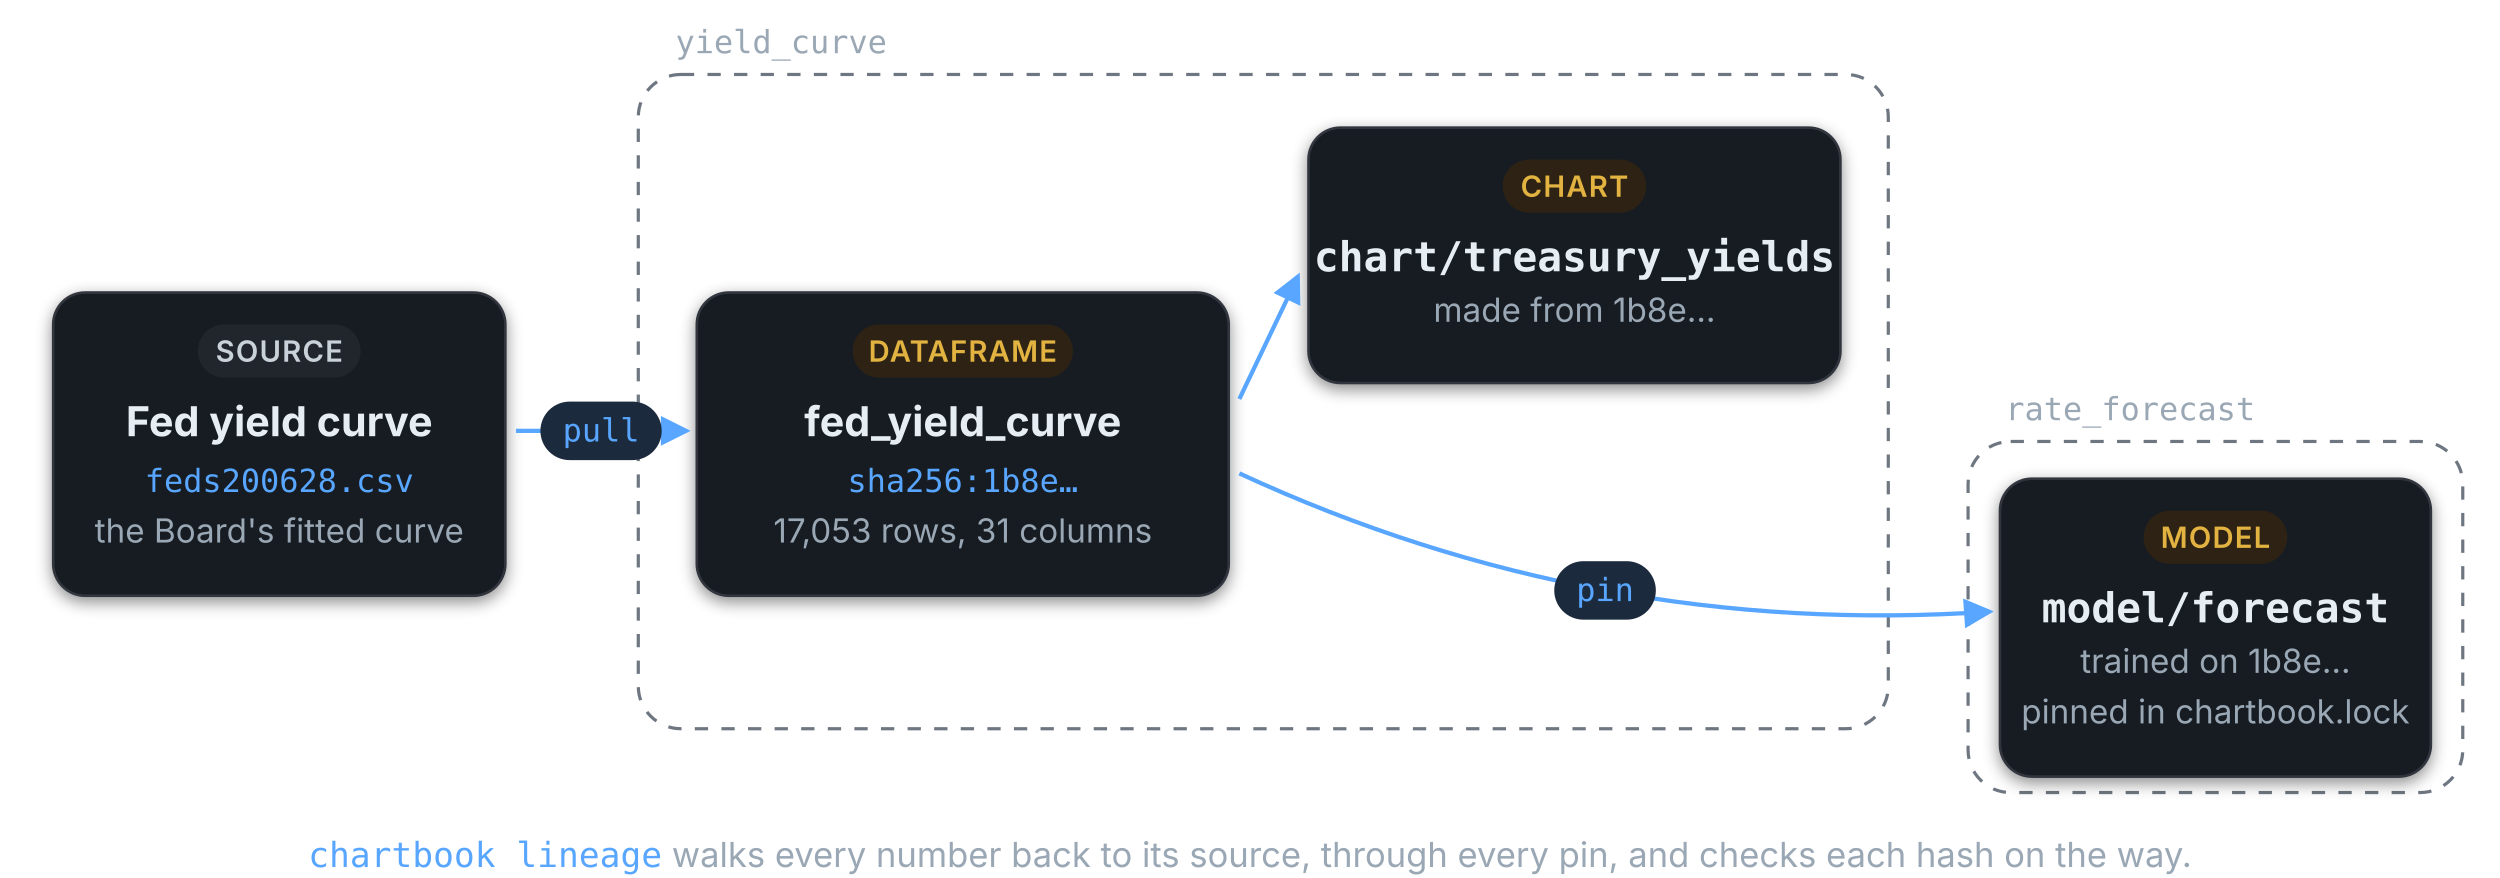
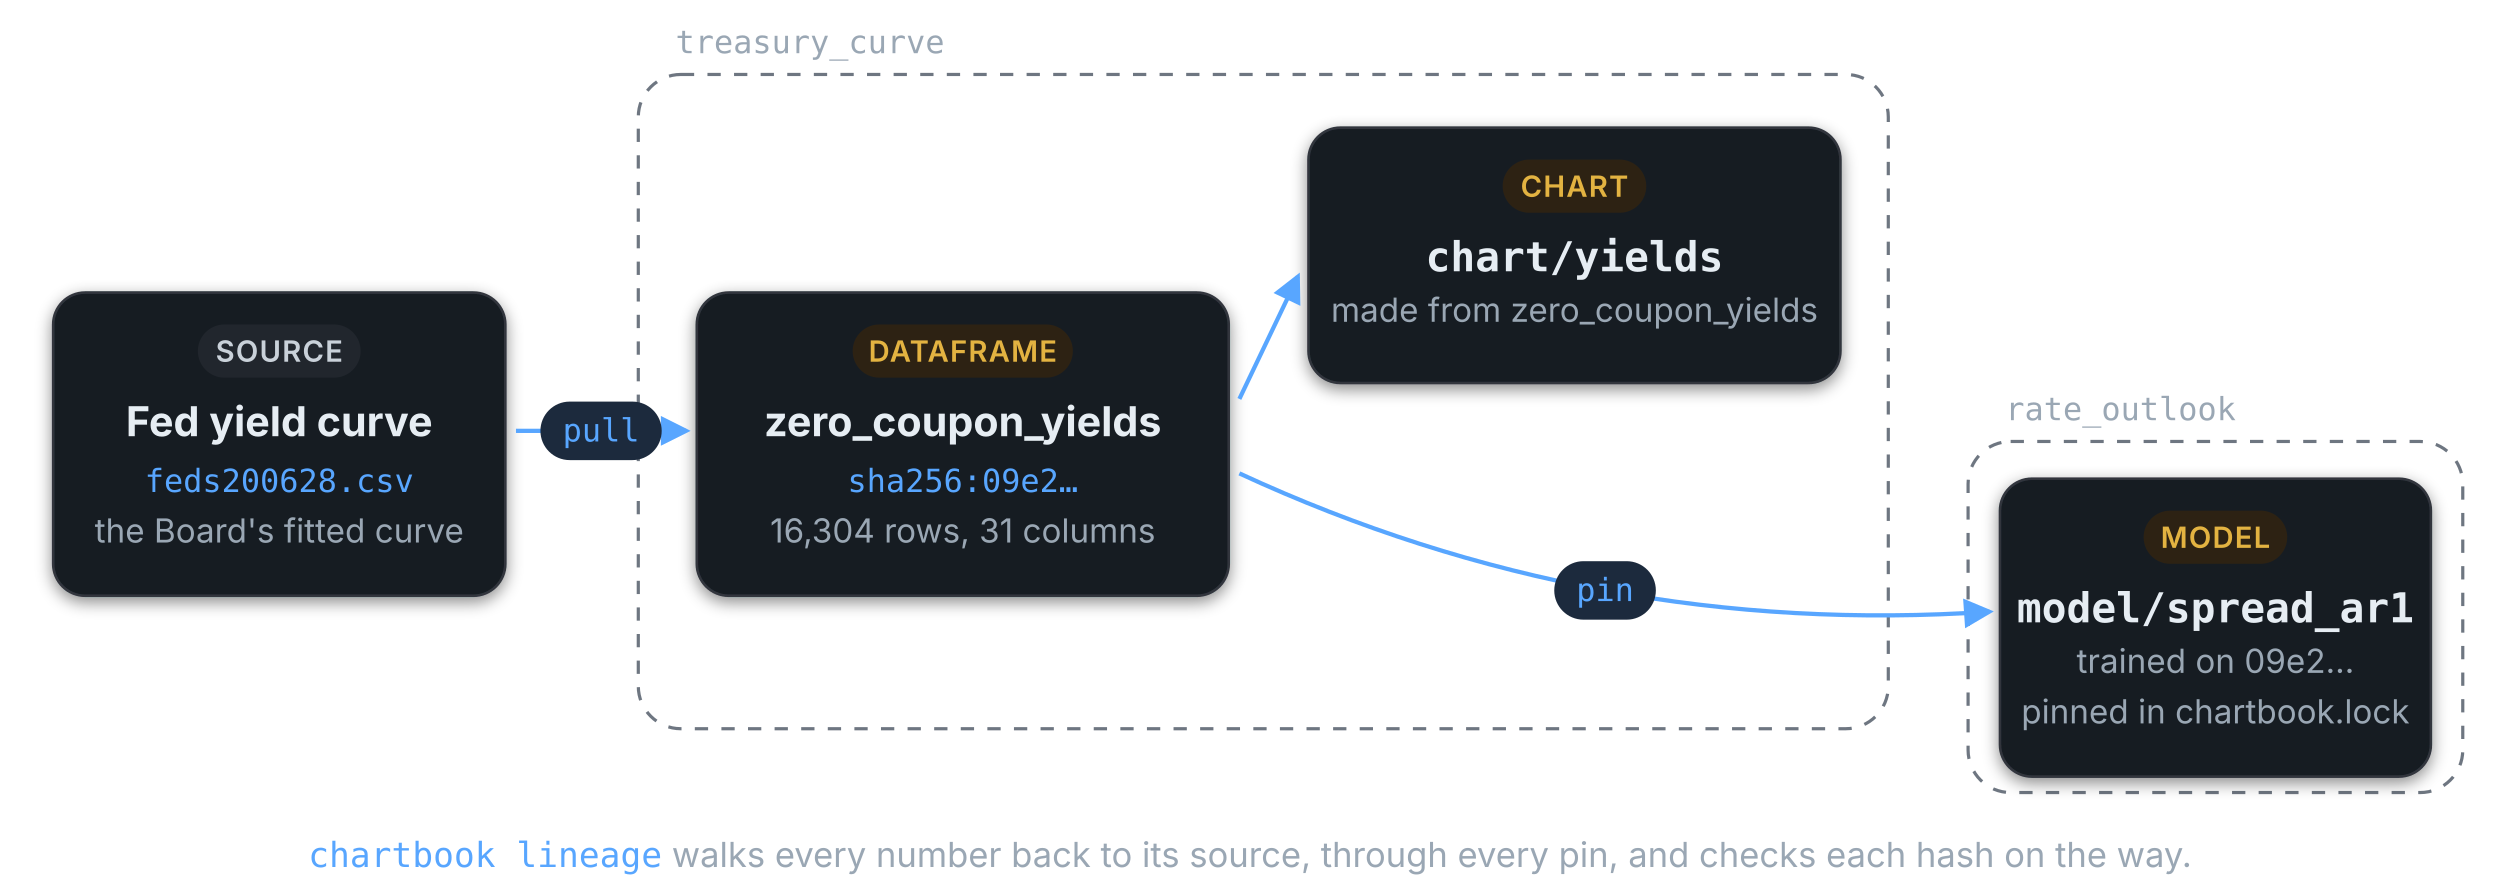
<svg xmlns="http://www.w3.org/2000/svg" viewBox="0 0 940 330" width="940" height="330" font-family="Inter, -apple-system, BlinkMacSystemFont, Segoe UI, Roboto, Helvetica, Arial, sans-serif" font-size="14">
  <defs>
    <marker id="a" viewBox="0 0 10 10" refX="8.5" refY="5" markerWidth="7" markerHeight="7" orient="auto-start-reverse">
      <path d="M 0 0 L 10 5 L 0 10 z" fill="#58a6ff" />
    </marker>
    <marker id="w" viewBox="0 0 10 10" refX="8.5" refY="5" markerWidth="7" markerHeight="7" orient="auto-start-reverse">
      <path d="M 0 0 L 10 5 L 0 10 z" fill="#f0883e" />
    </marker>
    <filter id="s" x="-10%" y="-10%" width="120%" height="140%">
      <feDropShadow dx="0" dy="2" stdDeviation="3" flood-color="#000000" flood-opacity="0.45" />
    </filter>
  </defs>
  <rect x="20" y="110" width="170" height="114" rx="12" fill="#161b22" stroke="#30363d" filter="url(#s)" />
  <rect x="74.4" y="122" width="61.2" height="20" rx="10" fill="#21262d" />
  <text x="105.0" y="136" text-anchor="middle" fill="#c9d1d9" font-size="11" font-weight="600" letter-spacing="0.04em">SOURCE</text>
  <text x="105.0" y="164" text-anchor="middle" fill="#e6edf3" font-size="15.5" font-weight="650">Fed yield curve</text>
  <text x="105.0" y="185" text-anchor="middle" fill="#58a6ff" font-size="12" font-family="JetBrains Mono, SFMono-Regular, Menlo, Consolas, monospace">feds200628.csv</text>
  <text x="105.0" y="204" text-anchor="middle" fill="#9aa7b4" font-size="12.5">the Board's fitted curve</text>
  <rect x="240" y="28" width="470" height="246" rx="16" fill="none" stroke="#6e7681" stroke-width="1.2" stroke-dasharray="5 5" />
-   <text x="254" y="20" text-anchor="start" fill="#9aa7b4" font-size="12" font-family="JetBrains Mono, SFMono-Regular, Menlo, Consolas, monospace">yield_curve</text>
+   <text x="254" y="20" text-anchor="start" fill="#9aa7b4" font-size="12" font-family="JetBrains Mono, SFMono-Regular, Menlo, Consolas, monospace">treasury_curve</text>
  <rect x="262" y="110" width="200" height="114" rx="12" fill="#161b22" stroke="#30363d" filter="url(#s)" />
  <rect x="320.6" y="122" width="82.8" height="20" rx="10" fill="#2d2213" />
  <text x="362.0" y="136" text-anchor="middle" fill="#e3b341" font-size="11" font-weight="600" letter-spacing="0.04em">DATAFRAME</text>
-   <text x="362.0" y="164" text-anchor="middle" fill="#e6edf3" font-size="15.5" font-weight="650">fed_yield_curve</text>
-   <text x="362.0" y="185" text-anchor="middle" fill="#58a6ff" font-size="12" font-family="JetBrains Mono, SFMono-Regular, Menlo, Consolas, monospace">sha256:1b8e…</text>
-   <text x="362.0" y="204" text-anchor="middle" fill="#9aa7b4" font-size="12.5">17,053 rows, 31 columns</text>
+   <text x="362.0" y="164" text-anchor="middle" fill="#e6edf3" font-size="15.5" font-weight="650">zero_coupon_yields</text>
+   <text x="362.0" y="185" text-anchor="middle" fill="#58a6ff" font-size="12" font-family="JetBrains Mono, SFMono-Regular, Menlo, Consolas, monospace">sha256:09e2…</text>
+   <text x="362.0" y="204" text-anchor="middle" fill="#9aa7b4" font-size="12.5">16,304 rows, 31 columns</text>
  <rect x="492" y="48" width="200" height="96" rx="12" fill="#161b22" stroke="#30363d" filter="url(#s)" />
  <rect x="565.0" y="60" width="54.0" height="20" rx="10" fill="#2d2213" />
  <text x="592.0" y="74" text-anchor="middle" fill="#e3b341" font-size="11" font-weight="600" letter-spacing="0.04em">CHART</text>
-   <text x="592.0" y="102" text-anchor="middle" fill="#e6edf3" font-size="15.5" font-weight="650" font-family="JetBrains Mono, SFMono-Regular, Menlo, Consolas, monospace">chart/treasury_yields</text>
-   <text x="592.0" y="121" text-anchor="middle" fill="#9aa7b4" font-size="12.5">made from 1b8e…</text>
+   <text x="592.0" y="102" text-anchor="middle" fill="#e6edf3" font-size="15.5" font-weight="650" font-family="JetBrains Mono, SFMono-Regular, Menlo, Consolas, monospace">chart/yields</text>
+   <text x="592.0" y="121" text-anchor="middle" fill="#9aa7b4" font-size="12.5">made from zero_coupon_yields</text>
  <rect x="740" y="166" width="186" height="132" rx="16" fill="none" stroke="#6e7681" stroke-width="1.2" stroke-dasharray="5 5" />
-   <text x="754" y="158" text-anchor="start" fill="#9aa7b4" font-size="12" font-family="JetBrains Mono, SFMono-Regular, Menlo, Consolas, monospace">rate_forecast</text>
+   <text x="754" y="158" text-anchor="start" fill="#9aa7b4" font-size="12" font-family="JetBrains Mono, SFMono-Regular, Menlo, Consolas, monospace">rate_outlook</text>
  <rect x="752" y="180" width="162" height="112" rx="12" fill="#161b22" stroke="#30363d" filter="url(#s)" />
  <rect x="806.0" y="192" width="54.0" height="20" rx="10" fill="#2d2213" />
  <text x="833.0" y="206" text-anchor="middle" fill="#e3b341" font-size="11" font-weight="600" letter-spacing="0.04em">MODEL</text>
-   <text x="833.0" y="234" text-anchor="middle" fill="#e6edf3" font-size="15.5" font-weight="650" font-family="JetBrains Mono, SFMono-Regular, Menlo, Consolas, monospace">model/forecast</text>
-   <text x="833.0" y="253" text-anchor="middle" fill="#9aa7b4" font-size="12.5">trained on 1b8e…</text>
+   <text x="833.0" y="234" text-anchor="middle" fill="#e6edf3" font-size="15.5" font-weight="650" font-family="JetBrains Mono, SFMono-Regular, Menlo, Consolas, monospace">model/spread_ar1</text>
+   <text x="833.0" y="253" text-anchor="middle" fill="#9aa7b4" font-size="12.5">trained on 09e2…</text>
  <text x="833.0" y="272" text-anchor="middle" fill="#9aa7b4" font-size="12.5">pinned in chartbook.lock</text>
  <line x1="194" y1="162" x2="258" y2="162" stroke="#58a6ff" stroke-width="1.6" marker-end="url(#a)" />
  <rect x="203.2" y="151.0" width="45.6" height="22" rx="11" fill="#1c2a3d" />
  <text x="226.0" y="166.0" text-anchor="middle" fill="#58a6ff" font-size="12" font-family="JetBrains Mono, SFMono-Regular, Menlo, Consolas, monospace">pull</text>
  <line x1="466" y1="150" x2="488" y2="104" stroke="#58a6ff" stroke-width="1.6" marker-end="url(#a)" />
  <path d="M 466 178 Q 600 240 748 230" fill="none" stroke="#58a6ff" stroke-width="1.6" marker-end="url(#a)" />
  <rect x="584.4" y="211.0" width="38.2" height="22" rx="11" fill="#1c2a3d" />
  <text x="603.5" y="226.0" text-anchor="middle" fill="#58a6ff" font-size="12" font-family="JetBrains Mono, SFMono-Regular, Menlo, Consolas, monospace">pin</text>
  <text x="470.0" y="326" text-anchor="middle" fill="#9aa7b4" font-size="13">
    <tspan font-family="JetBrains Mono, SFMono-Regular, Menlo, Consolas, monospace" fill="#58a6ff">chartbook lineage</tspan> walks every number back to its source, through every pin, and checks each hash on the way.</text>
</svg>
